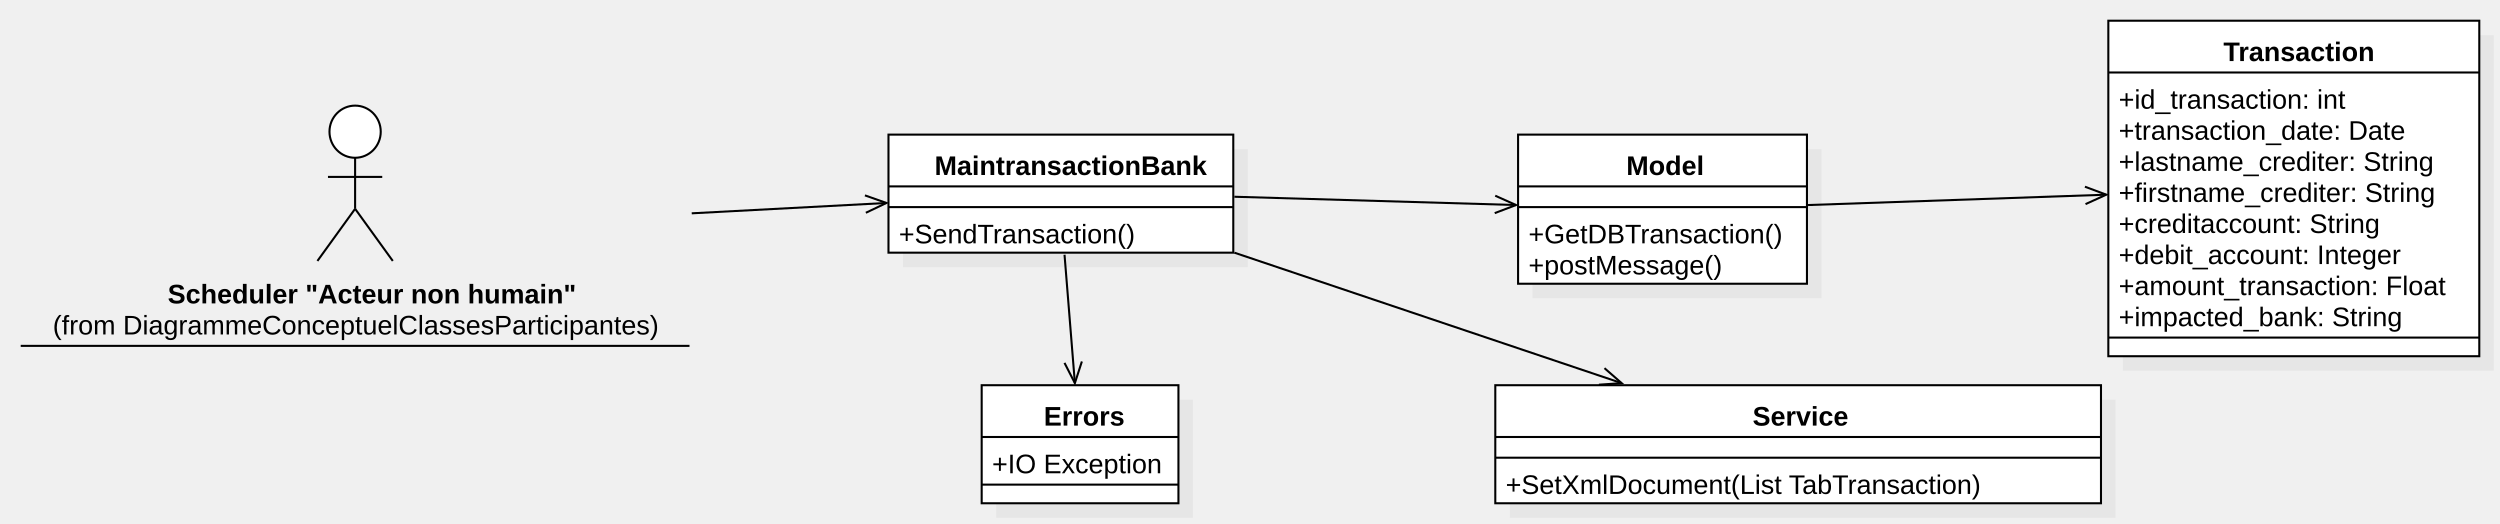
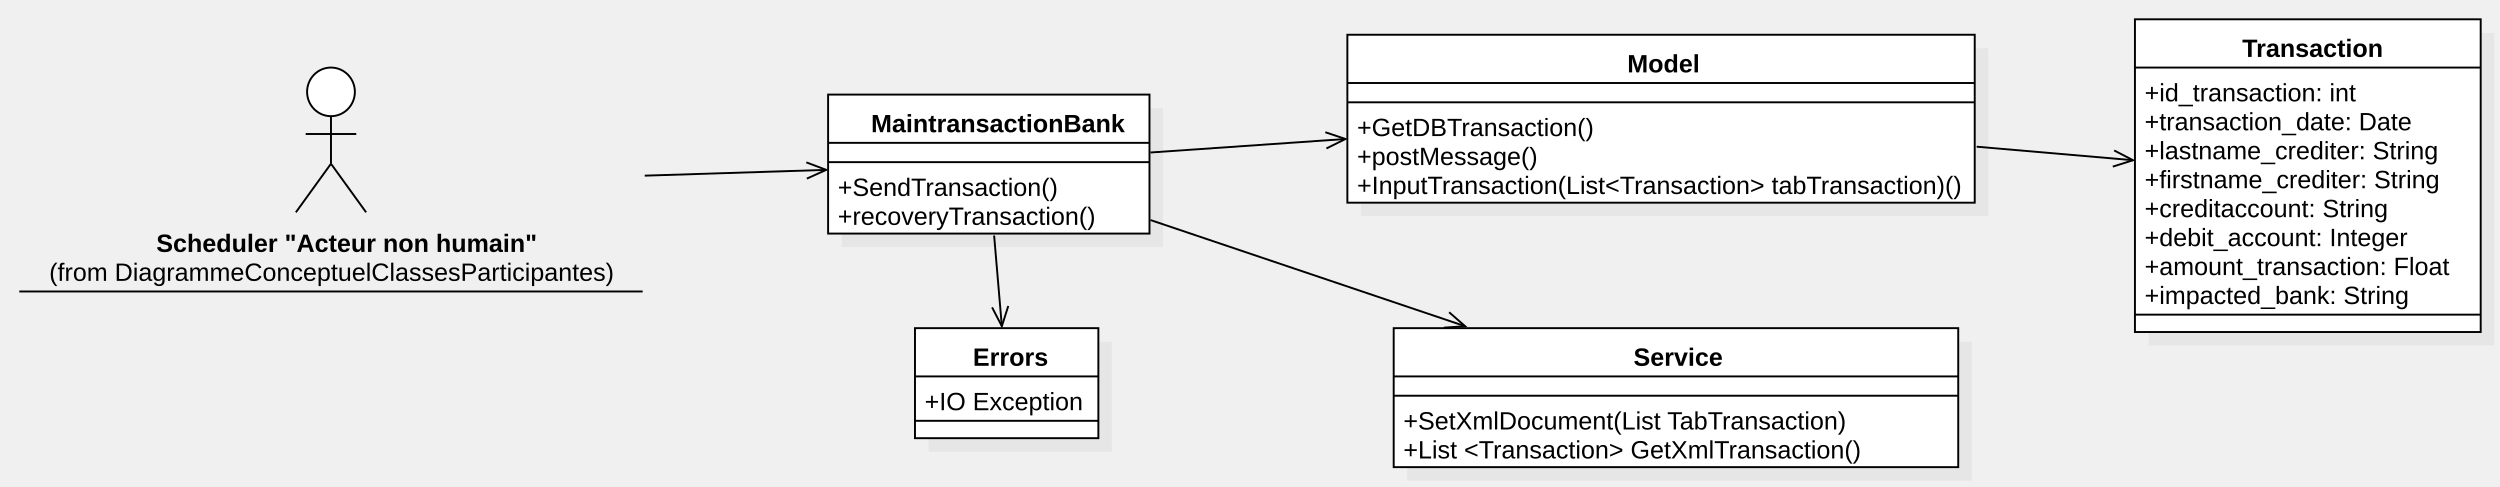
- <svg xmlns="http://www.w3.org/2000/svg" version="1.1" width="1207.117" height="253">
+ <svg xmlns="http://www.w3.org/2000/svg" version="1.1" width="1295.117" height="252">
  <defs />
  <g>
-     <g transform="translate(10,-38) scale(1,1)">
-       <rect fill="#C0C0C0" stroke="none" x="426" y="110" width="166.485" height="57" opacity="0.2" />
-     </g>
-     <g transform="translate(10,-38) scale(1,1)">
-       <rect fill="#ffffff" stroke="none" x="419" y="103" width="166.485" height="57" />
-     </g>
-     <g transform="translate(10,-38) scale(1,1)">
-       <path fill="none" stroke="#000000" d="M 419 103 L 585.485 103 L 585.485 160 L 419 160 L 419 103 Z Z" stroke-miterlimit="10" />
-     </g>
-     <g transform="translate(10,-38) scale(1,1)">
+     <g transform="translate(10,-54) scale(1,1)">
+       <rect fill="#C0C0C0" stroke="none" x="426" y="110" width="166.485" height="72" opacity="0.2" />
+     </g>
+     <g transform="translate(10,-54) scale(1,1)">
+       <rect fill="#ffffff" stroke="none" x="419" y="103" width="166.485" height="72" />
+     </g>
+     <g transform="translate(10,-54) scale(1,1)">
+       <path fill="none" stroke="#000000" d="M 419 103 L 585.485 103 L 585.485 175 L 419 175 L 419 103 Z Z" stroke-miterlimit="10" />
+     </g>
+     <g transform="translate(10,-54) scale(1,1)">
      <path fill="none" stroke="#000000" d="M 419 128 L 585.485 128" stroke-miterlimit="10" />
    </g>
-     <g transform="translate(10,-38) scale(1,1)">
+     <g transform="translate(10,-54) scale(1,1)">
      <path fill="none" stroke="#000000" d="M 419 138 L 585.485 138" stroke-miterlimit="10" />
    </g>
-     <g transform="translate(10,-38) scale(1,1)">
+     <g transform="translate(10,-54) scale(1,1)">
      <g>
        <path fill="none" stroke="none" />
        <text fill="#000000" stroke="none" font-family="Arial" font-size="13px" font-style="normal" font-weight="bold" text-decoration="none" x="441.243" y="122.5">MaintransactionBank</text>
      </g>
    </g>
-     <g transform="translate(10,-38) scale(1,1)">
+     <g transform="translate(10,-54) scale(1,1)">
      <g>
        <path fill="none" stroke="none" />
        <text fill="#000000" stroke="none" font-family="Arial" font-size="13px" font-style="normal" font-weight="normal" text-decoration="none" x="424" y="155.5">+SendTransaction()</text>
      </g>
    </g>
-     <g transform="translate(10,-38) scale(1,1)">
-       <rect fill="#C0C0C0" stroke="none" x="730" y="110" width="139.482" height="72" opacity="0.2" />
-     </g>
-     <g transform="translate(10,-38) scale(1,1)">
-       <rect fill="#ffffff" stroke="none" x="723" y="103" width="139.482" height="72" />
-     </g>
-     <g transform="translate(10,-38) scale(1,1)">
-       <path fill="none" stroke="#000000" d="M 723 103 L 862.482 103 L 862.482 175 L 723 175 L 723 103 Z Z" stroke-miterlimit="10" />
-     </g>
-     <g transform="translate(10,-38) scale(1,1)">
-       <path fill="none" stroke="#000000" d="M 723 128 L 862.482 128" stroke-miterlimit="10" />
-     </g>
-     <g transform="translate(10,-38) scale(1,1)">
-       <path fill="none" stroke="#000000" d="M 723 138 L 862.482 138" stroke-miterlimit="10" />
-     </g>
-     <g transform="translate(10,-38) scale(1,1)">
-       <g>
-         <path fill="none" stroke="none" />
-         <text fill="#000000" stroke="none" font-family="Arial" font-size="13px" font-style="normal" font-weight="bold" text-decoration="none" x="775.241" y="122.5">Model</text>
-       </g>
-     </g>
-     <g transform="translate(10,-38) scale(1,1)">
-       <g>
-         <path fill="none" stroke="none" />
-         <text fill="#000000" stroke="none" font-family="Arial" font-size="13px" font-style="normal" font-weight="normal" text-decoration="none" x="728" y="155.5">+GetDBTransaction()</text>
-       </g>
-     </g>
-     <g transform="translate(10,-38) scale(1,1)">
-       <g>
-         <path fill="none" stroke="none" />
-         <text fill="#000000" stroke="none" font-family="Arial" font-size="13px" font-style="normal" font-weight="normal" text-decoration="none" x="728" y="170.5">+postMessage()</text>
-       </g>
-     </g>
-     <g transform="translate(10,-38) scale(1,1)">
-       <rect fill="#C0C0C0" stroke="none" x="719" y="231" width="292.455" height="57" opacity="0.2" />
-     </g>
-     <g transform="translate(10,-38) scale(1,1)">
-       <rect fill="#ffffff" stroke="none" x="712" y="224" width="292.455" height="57" />
-     </g>
-     <g transform="translate(10,-38) scale(1,1)">
-       <path fill="none" stroke="#000000" d="M 712 224 L 1004.455 224 L 1004.455 281 L 712 281 L 712 224 Z Z" stroke-miterlimit="10" />
-     </g>
-     <g transform="translate(10,-38) scale(1,1)">
+     <g transform="translate(10,-54) scale(1,1)">
+       <g>
+         <path fill="none" stroke="none" />
+         <text fill="#000000" stroke="none" font-family="Arial" font-size="13px" font-style="normal" font-weight="normal" text-decoration="none" x="424" y="170.5">+recoveryTransaction()</text>
+       </g>
+     </g>
+     <g transform="translate(10,-54) scale(1,1)">
+       <rect fill="#C0C0C0" stroke="none" x="695" y="79" width="325" height="87" opacity="0.2" />
+     </g>
+     <g transform="translate(10,-54) scale(1,1)">
+       <rect fill="#ffffff" stroke="none" x="688" y="72" width="325" height="87" />
+     </g>
+     <g transform="translate(10,-54) scale(1,1)">
+       <path fill="none" stroke="#000000" d="M 688 72 L 1013 72 L 1013 159 L 688 159 L 688 72 Z Z" stroke-miterlimit="10" />
+     </g>
+     <g transform="translate(10,-54) scale(1,1)">
+       <path fill="none" stroke="#000000" d="M 688 97 L 1013 97" stroke-miterlimit="10" />
+     </g>
+     <g transform="translate(10,-54) scale(1,1)">
+       <path fill="none" stroke="#000000" d="M 688 107 L 1013 107" stroke-miterlimit="10" />
+     </g>
+     <g transform="translate(10,-54) scale(1,1)">
+       <g>
+         <path fill="none" stroke="none" />
+         <text fill="#000000" stroke="none" font-family="Arial" font-size="13px" font-style="normal" font-weight="bold" text-decoration="none" x="833" y="91.5">Model</text>
+       </g>
+     </g>
+     <g transform="translate(10,-54) scale(1,1)">
+       <g>
+         <path fill="none" stroke="none" />
+         <text fill="#000000" stroke="none" font-family="Arial" font-size="13px" font-style="normal" font-weight="normal" text-decoration="none" x="693" y="124.5">+GetDBTransaction()</text>
+       </g>
+     </g>
+     <g transform="translate(10,-54) scale(1,1)">
+       <g>
+         <path fill="none" stroke="none" />
+         <text fill="#000000" stroke="none" font-family="Arial" font-size="13px" font-style="normal" font-weight="normal" text-decoration="none" x="693" y="139.5">+postMessage()</text>
+       </g>
+     </g>
+     <g transform="translate(10,-54) scale(1,1)">
+       <g>
+         <path fill="none" stroke="none" />
+         <text fill="#000000" stroke="none" font-family="Arial" font-size="13px" font-style="normal" font-weight="normal" text-decoration="none" x="693" y="154.5">+InputTransaction(List&lt;Transaction&gt; tabTransaction)()</text>
+       </g>
+     </g>
+     <g transform="translate(10,-54) scale(1,1)">
+       <rect fill="#C0C0C0" stroke="none" x="719" y="231" width="292.455" height="72" opacity="0.2" />
+     </g>
+     <g transform="translate(10,-54) scale(1,1)">
+       <rect fill="#ffffff" stroke="none" x="712" y="224" width="292.455" height="72" />
+     </g>
+     <g transform="translate(10,-54) scale(1,1)">
+       <path fill="none" stroke="#000000" d="M 712 224 L 1004.455 224 L 1004.455 296 L 712 296 L 712 224 Z Z" stroke-miterlimit="10" />
+     </g>
+     <g transform="translate(10,-54) scale(1,1)">
      <path fill="none" stroke="#000000" d="M 712 249 L 1004.455 249" stroke-miterlimit="10" />
    </g>
-     <g transform="translate(10,-38) scale(1,1)">
+     <g transform="translate(10,-54) scale(1,1)">
      <path fill="none" stroke="#000000" d="M 712 259 L 1004.455 259" stroke-miterlimit="10" />
    </g>
-     <g transform="translate(10,-38) scale(1,1)">
+     <g transform="translate(10,-54) scale(1,1)">
      <g>
        <path fill="none" stroke="none" />
        <text fill="#000000" stroke="none" font-family="Arial" font-size="13px" font-style="normal" font-weight="bold" text-decoration="none" x="836.227" y="243.5">Service</text>
      </g>
    </g>
-     <g transform="translate(10,-38) scale(1,1)">
+     <g transform="translate(10,-54) scale(1,1)">
      <g>
        <path fill="none" stroke="none" />
        <text fill="#000000" stroke="none" font-family="Arial" font-size="13px" font-style="normal" font-weight="normal" text-decoration="none" x="717" y="276.5">+SetXmlDocument(List TabTransaction)</text>
      </g>
    </g>
-     <g transform="translate(10,-38) scale(1,1)">
-       <path fill="none" stroke="#000000" d="M 586 133 L 722 137" stroke-miterlimit="10" />
-     </g>
-     <g transform="translate(10,-38) scale(1,1)">
-       <path fill="none" stroke="#000000" d="M 711.718 140.909 L 722 137 L 711.965 132.494" stroke-miterlimit="10" />
-     </g>
-     <g transform="translate(10,-38) scale(1,1)">
-       <path fill="none" stroke="#000000" d="M 586 160 L 773 223" stroke-miterlimit="10" />
-     </g>
-     <g transform="translate(10,-38) scale(1,1)">
-       <path fill="none" stroke="#000000" d="M 762.025 223.745 L 773 223 L 764.713 215.766" stroke-miterlimit="10" />
-     </g>
-     <g transform="translate(10,-38) scale(1,1)">
+     <g transform="translate(10,-54) scale(1,1)">
+       <g>
+         <path fill="none" stroke="none" />
+         <text fill="#000000" stroke="none" font-family="Arial" font-size="13px" font-style="normal" font-weight="normal" text-decoration="none" x="717" y="291.5">+List &lt;Transaction&gt; GetXmlTransaction()</text>
+       </g>
+     </g>
+     <g transform="translate(10,-54) scale(1,1)">
+       <path fill="none" stroke="#000000" d="M 586 133 L 687 126" stroke-miterlimit="10" />
+     </g>
+     <g transform="translate(10,-54) scale(1,1)">
+       <path fill="none" stroke="#000000" d="M 677.153 130.902 L 687 126 L 676.571 122.503" stroke-miterlimit="10" />
+     </g>
+     <g transform="translate(10,-54) scale(1,1)">
+       <path fill="none" stroke="#000000" d="M 586 168 L 749 223" stroke-miterlimit="10" />
+     </g>
+     <g transform="translate(10,-54) scale(1,1)">
+       <path fill="none" stroke="#000000" d="M 738.025 223.739 L 749 223 L 740.717 215.762" stroke-miterlimit="10" />
+     </g>
+     <g transform="translate(10,-54) scale(1,1)">
      <rect fill="#C0C0C0" stroke="none" x="471" y="231" width="95.004" height="57" opacity="0.2" />
    </g>
-     <g transform="translate(10,-38) scale(1,1)">
+     <g transform="translate(10,-54) scale(1,1)">
      <rect fill="#ffffff" stroke="none" x="464" y="224" width="95.004" height="57" />
    </g>
-     <g transform="translate(10,-38) scale(1,1)">
+     <g transform="translate(10,-54) scale(1,1)">
      <path fill="none" stroke="#000000" d="M 464 224 L 559.004 224 L 559.004 281 L 464 281 L 464 224 Z Z" stroke-miterlimit="10" />
    </g>
-     <g transform="translate(10,-38) scale(1,1)">
+     <g transform="translate(10,-54) scale(1,1)">
      <path fill="none" stroke="#000000" d="M 464 249 L 559.004 249" stroke-miterlimit="10" />
    </g>
-     <g transform="translate(10,-38) scale(1,1)">
+     <g transform="translate(10,-54) scale(1,1)">
      <path fill="none" stroke="#000000" d="M 464 272 L 559.004 272" stroke-miterlimit="10" />
    </g>
-     <g transform="translate(10,-38) scale(1,1)">
+     <g transform="translate(10,-54) scale(1,1)">
      <g>
        <path fill="none" stroke="none" />
        <text fill="#000000" stroke="none" font-family="Arial" font-size="13px" font-style="normal" font-weight="bold" text-decoration="none" x="494.002" y="243.5">Errors</text>
      </g>
    </g>
-     <g transform="translate(10,-38) scale(1,1)">
+     <g transform="translate(10,-54) scale(1,1)">
      <g>
        <path fill="none" stroke="none" />
        <text fill="#000000" stroke="none" font-family="Arial" font-size="13px" font-style="normal" font-weight="normal" text-decoration="none" x="469" y="266.5">+IO Exception</text>
      </g>
    </g>
-     <g transform="translate(10,-38) scale(1,1)">
-       <path fill="none" stroke="#000000" d="M 504 161 L 509 223" stroke-miterlimit="10" />
-     </g>
-     <g transform="translate(10,-38) scale(1,1)">
-       <path fill="none" stroke="#000000" d="M 503.987 213.209 L 509 223 L 512.379 212.532" stroke-miterlimit="10" />
-     </g>
-     <g transform="translate(10,-38) scale(1,1)">
-       <rect fill="#C0C0C0" stroke="none" x="1015" y="55" width="179.117" height="162" opacity="0.2" />
-     </g>
-     <g transform="translate(10,-38) scale(1,1)">
-       <rect fill="#ffffff" stroke="none" x="1008" y="48" width="179.117" height="162" />
-     </g>
-     <g transform="translate(10,-38) scale(1,1)">
-       <path fill="none" stroke="#000000" d="M 1008 48 L 1187.117 48 L 1187.117 210 L 1008 210 L 1008 48 Z Z" stroke-miterlimit="10" />
-     </g>
-     <g transform="translate(10,-38) scale(1,1)">
-       <path fill="none" stroke="#000000" d="M 1008 73 L 1187.117 73" stroke-miterlimit="10" />
-     </g>
-     <g transform="translate(10,-38) scale(1,1)">
-       <path fill="none" stroke="#000000" d="M 1008 201 L 1187.117 201" stroke-miterlimit="10" />
-     </g>
-     <g transform="translate(10,-38) scale(1,1)">
-       <g>
-         <path fill="none" stroke="none" />
-         <text fill="#000000" stroke="none" font-family="Arial" font-size="13px" font-style="normal" font-weight="bold" text-decoration="none" x="1063.559" y="67.5">Transaction</text>
-       </g>
-     </g>
-     <g transform="translate(10,-38) scale(1,1)">
-       <g>
-         <path fill="none" stroke="none" />
-         <text fill="#000000" stroke="none" font-family="Arial" font-size="13px" font-style="normal" font-weight="normal" text-decoration="none" x="1013" y="90.5">+id_transaction: int</text>
-       </g>
-     </g>
-     <g transform="translate(10,-38) scale(1,1)">
-       <g>
-         <path fill="none" stroke="none" />
-         <text fill="#000000" stroke="none" font-family="Arial" font-size="13px" font-style="normal" font-weight="normal" text-decoration="none" x="1013" y="105.5">+transaction_date: Date</text>
-       </g>
-     </g>
-     <g transform="translate(10,-38) scale(1,1)">
-       <g>
-         <path fill="none" stroke="none" />
-         <text fill="#000000" stroke="none" font-family="Arial" font-size="13px" font-style="normal" font-weight="normal" text-decoration="none" x="1013" y="120.5">+lastname_crediter: String</text>
-       </g>
-     </g>
-     <g transform="translate(10,-38) scale(1,1)">
-       <g>
-         <path fill="none" stroke="none" />
-         <text fill="#000000" stroke="none" font-family="Arial" font-size="13px" font-style="normal" font-weight="normal" text-decoration="none" x="1013" y="135.5">+firstname_crediter: String</text>
-       </g>
-     </g>
-     <g transform="translate(10,-38) scale(1,1)">
-       <g>
-         <path fill="none" stroke="none" />
-         <text fill="#000000" stroke="none" font-family="Arial" font-size="13px" font-style="normal" font-weight="normal" text-decoration="none" x="1013" y="150.5">+creditaccount: String</text>
-       </g>
-     </g>
-     <g transform="translate(10,-38) scale(1,1)">
-       <g>
-         <path fill="none" stroke="none" />
-         <text fill="#000000" stroke="none" font-family="Arial" font-size="13px" font-style="normal" font-weight="normal" text-decoration="none" x="1013" y="165.5">+debit_account: Integer</text>
-       </g>
-     </g>
-     <g transform="translate(10,-38) scale(1,1)">
-       <g>
-         <path fill="none" stroke="none" />
-         <text fill="#000000" stroke="none" font-family="Arial" font-size="13px" font-style="normal" font-weight="normal" text-decoration="none" x="1013" y="180.5">+amount_transaction: Float</text>
-       </g>
-     </g>
-     <g transform="translate(10,-38) scale(1,1)">
-       <g>
-         <path fill="none" stroke="none" />
-         <text fill="#000000" stroke="none" font-family="Arial" font-size="13px" font-style="normal" font-weight="normal" text-decoration="none" x="1013" y="195.5">+impacted_bank: String</text>
-       </g>
-     </g>
-     <g transform="translate(10,-38) scale(1,1)">
-       <path fill="none" stroke="#000000" d="M 863 137 L 1007 132" stroke-miterlimit="10" />
-     </g>
-     <g transform="translate(10,-38) scale(1,1)">
-       <path fill="none" stroke="#000000" d="M 996.99 136.56 L 1007 132 L 996.697 128.146" stroke-miterlimit="10" />
-     </g>
-     <g transform="translate(10,-38) scale(1,1)">
+     <g transform="translate(10,-54) scale(1,1)">
+       <path fill="none" stroke="#000000" d="M 505 176 L 509 223" stroke-miterlimit="10" />
+     </g>
+     <g transform="translate(10,-54) scale(1,1)">
+       <path fill="none" stroke="#000000" d="M 503.944 213.231 L 509 223 L 512.333 212.517" stroke-miterlimit="10" />
+     </g>
+     <g transform="translate(10,-54) scale(1,1)">
+       <rect fill="#C0C0C0" stroke="none" x="1103" y="71" width="179.117" height="162" opacity="0.2" />
+     </g>
+     <g transform="translate(10,-54) scale(1,1)">
+       <rect fill="#ffffff" stroke="none" x="1096" y="64" width="179.117" height="162" />
+     </g>
+     <g transform="translate(10,-54) scale(1,1)">
+       <path fill="none" stroke="#000000" d="M 1096 64 L 1275.117 64 L 1275.117 226 L 1096 226 L 1096 64 Z Z" stroke-miterlimit="10" />
+     </g>
+     <g transform="translate(10,-54) scale(1,1)">
+       <path fill="none" stroke="#000000" d="M 1096 89 L 1275.117 89" stroke-miterlimit="10" />
+     </g>
+     <g transform="translate(10,-54) scale(1,1)">
+       <path fill="none" stroke="#000000" d="M 1096 217 L 1275.117 217" stroke-miterlimit="10" />
+     </g>
+     <g transform="translate(10,-54) scale(1,1)">
+       <g>
+         <path fill="none" stroke="none" />
+         <text fill="#000000" stroke="none" font-family="Arial" font-size="13px" font-style="normal" font-weight="bold" text-decoration="none" x="1151.559" y="83.5">Transaction</text>
+       </g>
+     </g>
+     <g transform="translate(10,-54) scale(1,1)">
+       <g>
+         <path fill="none" stroke="none" />
+         <text fill="#000000" stroke="none" font-family="Arial" font-size="13px" font-style="normal" font-weight="normal" text-decoration="none" x="1101" y="106.5">+id_transaction: int</text>
+       </g>
+     </g>
+     <g transform="translate(10,-54) scale(1,1)">
+       <g>
+         <path fill="none" stroke="none" />
+         <text fill="#000000" stroke="none" font-family="Arial" font-size="13px" font-style="normal" font-weight="normal" text-decoration="none" x="1101" y="121.5">+transaction_date: Date</text>
+       </g>
+     </g>
+     <g transform="translate(10,-54) scale(1,1)">
+       <g>
+         <path fill="none" stroke="none" />
+         <text fill="#000000" stroke="none" font-family="Arial" font-size="13px" font-style="normal" font-weight="normal" text-decoration="none" x="1101" y="136.5">+lastname_crediter: String</text>
+       </g>
+     </g>
+     <g transform="translate(10,-54) scale(1,1)">
+       <g>
+         <path fill="none" stroke="none" />
+         <text fill="#000000" stroke="none" font-family="Arial" font-size="13px" font-style="normal" font-weight="normal" text-decoration="none" x="1101" y="151.5">+firstname_crediter: String</text>
+       </g>
+     </g>
+     <g transform="translate(10,-54) scale(1,1)">
+       <g>
+         <path fill="none" stroke="none" />
+         <text fill="#000000" stroke="none" font-family="Arial" font-size="13px" font-style="normal" font-weight="normal" text-decoration="none" x="1101" y="166.5">+creditaccount: String</text>
+       </g>
+     </g>
+     <g transform="translate(10,-54) scale(1,1)">
+       <g>
+         <path fill="none" stroke="none" />
+         <text fill="#000000" stroke="none" font-family="Arial" font-size="13px" font-style="normal" font-weight="normal" text-decoration="none" x="1101" y="181.5">+debit_account: Integer</text>
+       </g>
+     </g>
+     <g transform="translate(10,-54) scale(1,1)">
+       <g>
+         <path fill="none" stroke="none" />
+         <text fill="#000000" stroke="none" font-family="Arial" font-size="13px" font-style="normal" font-weight="normal" text-decoration="none" x="1101" y="196.5">+amount_transaction: Float</text>
+       </g>
+     </g>
+     <g transform="translate(10,-54) scale(1,1)">
+       <g>
+         <path fill="none" stroke="none" />
+         <text fill="#000000" stroke="none" font-family="Arial" font-size="13px" font-style="normal" font-weight="normal" text-decoration="none" x="1101" y="211.5">+impacted_bank: String</text>
+       </g>
+     </g>
+     <g transform="translate(10,-54) scale(1,1)">
+       <path fill="none" stroke="#000000" d="M 1014 130 L 1095 137" stroke-miterlimit="10" />
+     </g>
+     <g transform="translate(10,-54) scale(1,1)">
+       <path fill="none" stroke="#000000" d="M 1084.513 140.319 L 1095 137 L 1085.237 131.931" stroke-miterlimit="10" />
+     </g>
+     <g transform="translate(10,-54) scale(1,1)">
      <path fill="#ffffff" stroke="none" d="M 149.086 101.59 C 149.086 94.637 154.627 89 161.462 89 C 168.297 89 173.838 94.637 173.838 101.59 C 173.838 108.543 168.297 114.18 161.462 114.18 C 154.627 114.18 149.086 108.543 149.086 101.59 Z" />
    </g>
-     <g transform="translate(10,-38) scale(1,1)">
+     <g transform="translate(10,-54) scale(1,1)">
      <path fill="none" stroke="#000000" d="M 149.086 101.59 C 149.086 94.637 154.627 89 161.462 89 C 168.297 89 173.838 94.637 173.838 101.59 C 173.838 108.543 168.297 114.18 161.462 114.18 C 154.627 114.18 149.086 108.543 149.086 101.59 Z" stroke-miterlimit="10" />
    </g>
-     <g transform="translate(10,-38) scale(1,1)">
+     <g transform="translate(10,-54) scale(1,1)">
      <path fill="none" stroke="#000000" d="M 161.462 114.18 L 161.462 138.82" stroke-miterlimit="10" />
    </g>
-     <g transform="translate(10,-38) scale(1,1)">
+     <g transform="translate(10,-54) scale(1,1)">
      <path fill="none" stroke="#000000" d="M 148.358 123.42 L 174.566 123.42" stroke-miterlimit="10" />
    </g>
-     <g transform="translate(10,-38) scale(1,1)">
+     <g transform="translate(10,-54) scale(1,1)">
      <path fill="none" stroke="#000000" d="M 161.462 138.82 L 143.262 164" stroke-miterlimit="10" />
    </g>
-     <g transform="translate(10,-38) scale(1,1)">
+     <g transform="translate(10,-54) scale(1,1)">
      <path fill="none" stroke="#000000" d="M 161.462 138.82 L 179.662 164" stroke-miterlimit="10" />
    </g>
-     <g transform="translate(10,-38) scale(1,1)">
+     <g transform="translate(10,-54) scale(1,1)">
      <path fill="none" stroke="#000000" d="M 0 205 L 322.923 205" stroke-miterlimit="10" />
    </g>
-     <g transform="translate(10,-38) scale(1,1)">
+     <g transform="translate(10,-54) scale(1,1)">
      <g>
        <path fill="none" stroke="none" />
        <text fill="#000000" stroke="none" font-family="Arial" font-size="13px" font-style="normal" font-weight="bold" text-decoration="none" x="70.962" y="184.5">Scheduler "Acteur non humain"</text>
      </g>
    </g>
-     <g transform="translate(10,-38) scale(1,1)">
+     <g transform="translate(10,-54) scale(1,1)">
      <g>
        <path fill="none" stroke="none" />
        <text fill="#000000" stroke="none" font-family="Arial" font-size="13px" font-style="normal" font-weight="normal" text-decoration="none" x="15.462" y="199.5">(from DiagrammeConceptuelClassesParticipantes)</text>
      </g>
    </g>
-     <g transform="translate(10,-38) scale(1,1)">
-       <path fill="none" stroke="#000000" d="M 324 141 L 418 136" stroke-miterlimit="10" />
-     </g>
-     <g transform="translate(10,-38) scale(1,1)">
-       <path fill="none" stroke="#000000" d="M 408.075 140.743 L 418 136 L 407.628 132.336" stroke-miterlimit="10" />
+     <g transform="translate(10,-54) scale(1,1)">
+       <path fill="none" stroke="#000000" d="M 324 145 L 418 142" stroke-miterlimit="10" />
+     </g>
+     <g transform="translate(10,-54) scale(1,1)">
+       <path fill="none" stroke="#000000" d="M 407.977 146.532 L 418 142 L 407.708 138.117" stroke-miterlimit="10" />
    </g>
  </g>
</svg>
